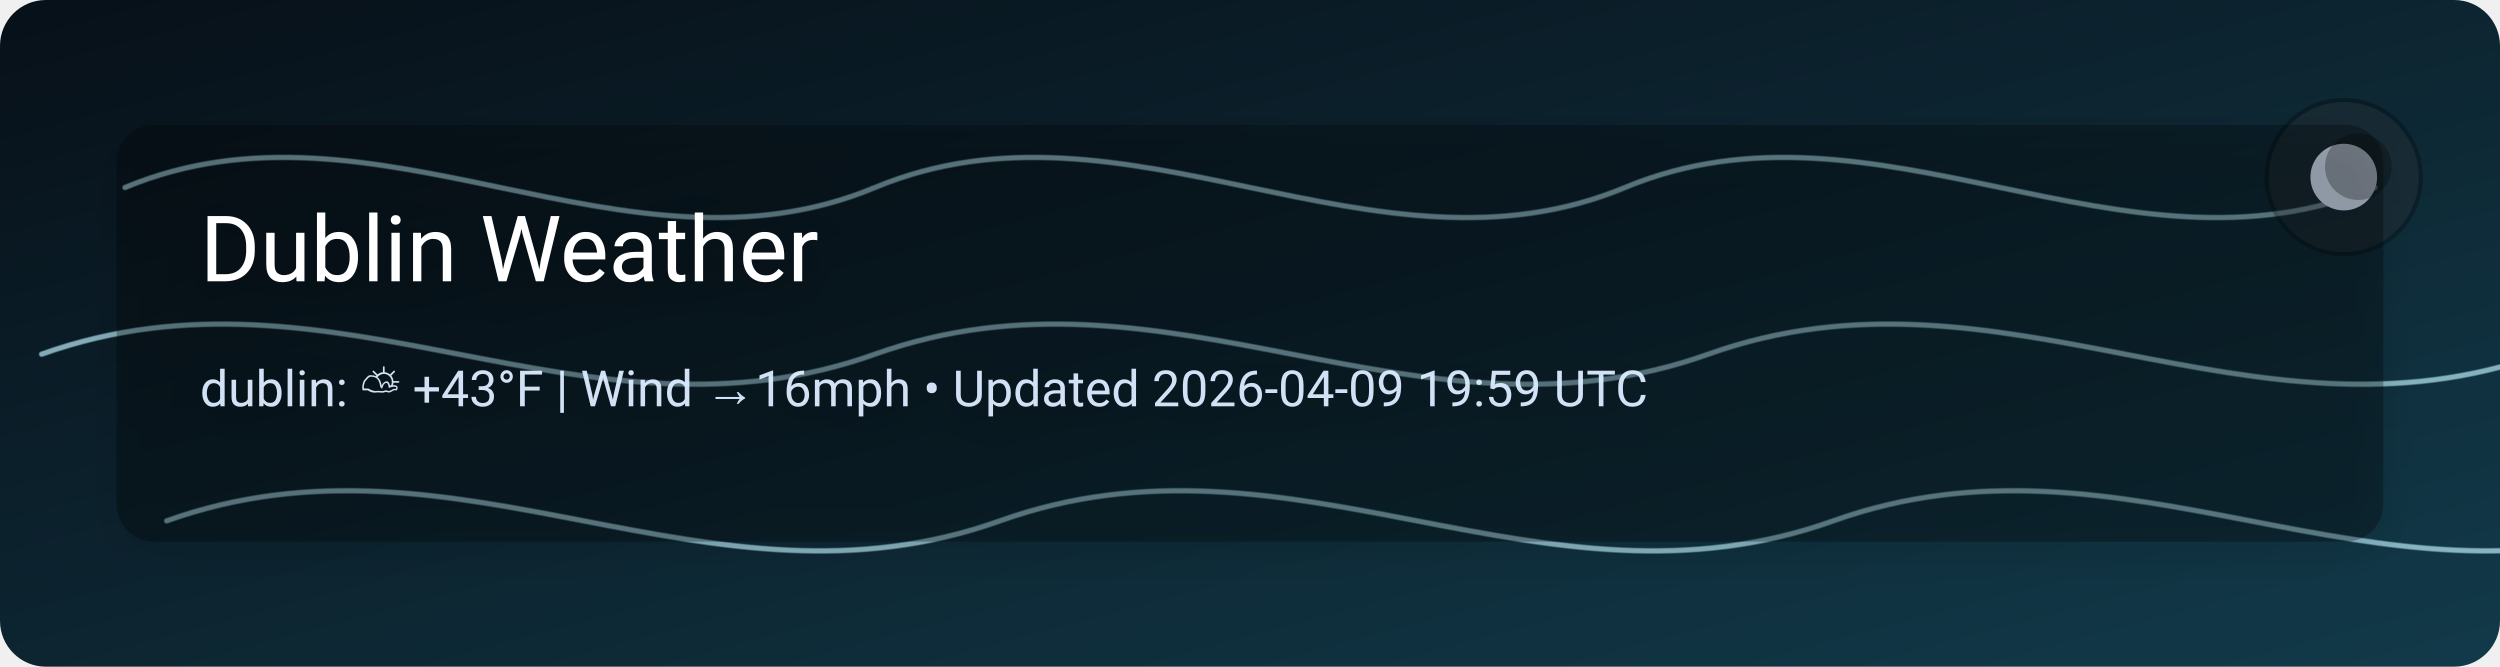
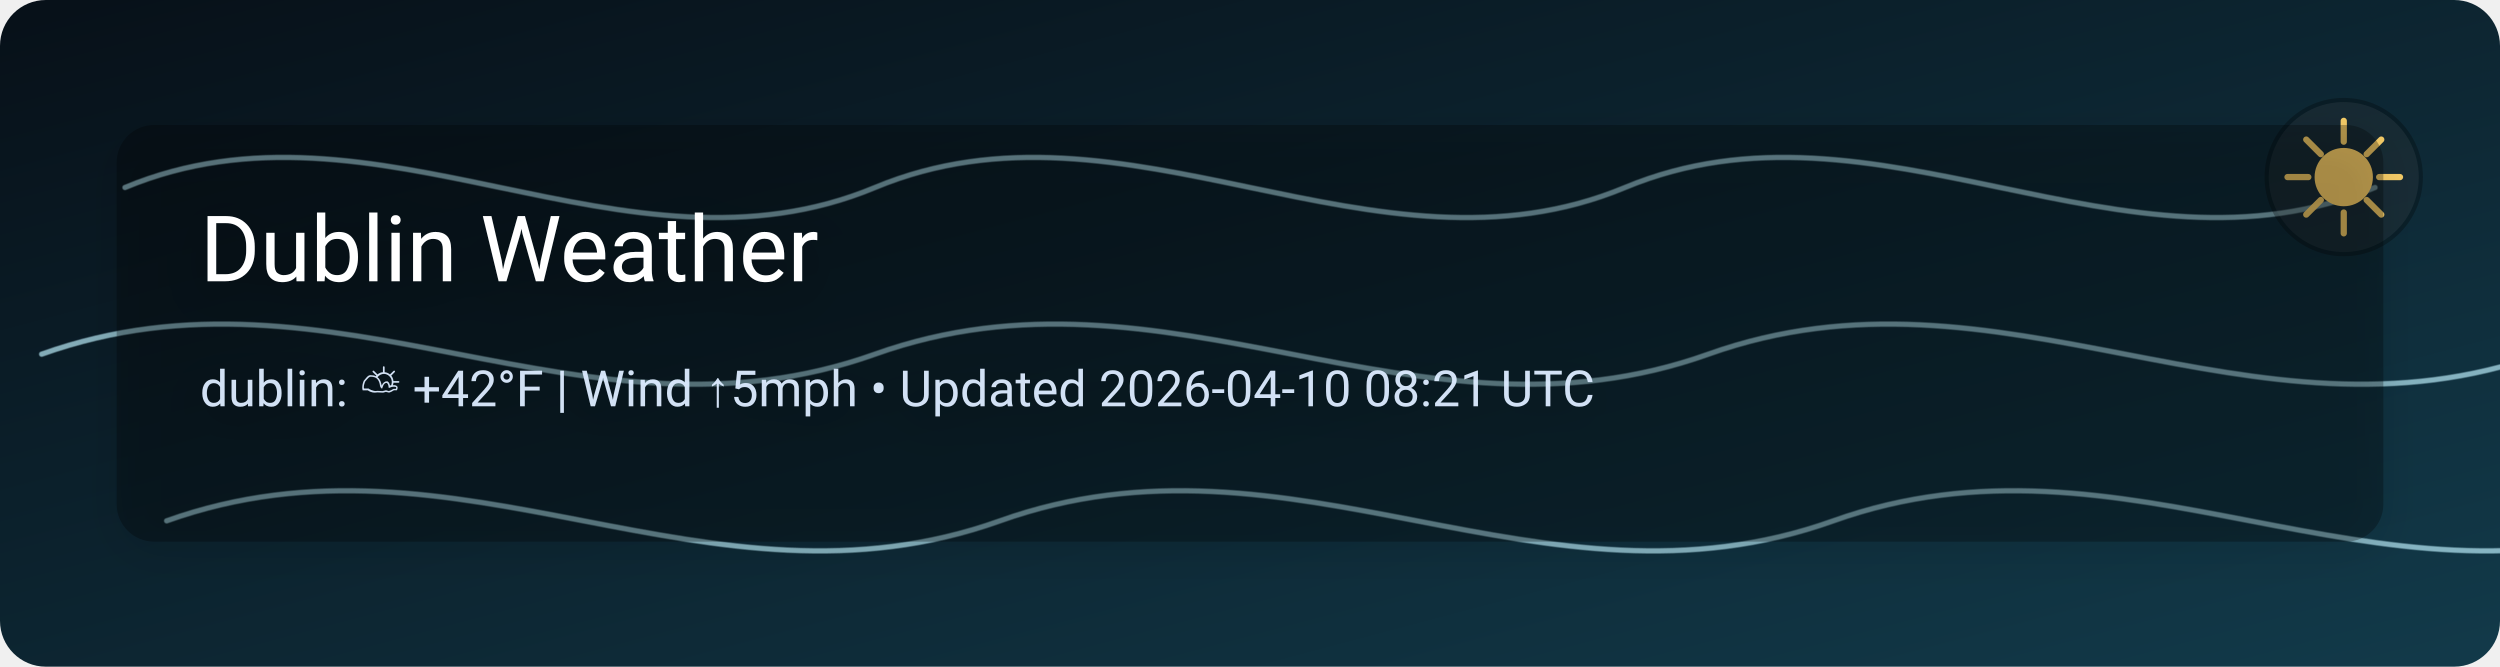
<svg xmlns="http://www.w3.org/2000/svg" width="1200" height="320" viewBox="0 0 1200 320">
  <defs>
    <linearGradient id="g" x1="0" y1="0" x2="1" y2="1">
      <stop offset="0" stop-color="#071018" />
      <stop offset="1" stop-color="#123a4a" />
    </linearGradient>
    <filter id="shadow" x="-20%" y="-20%" width="140%" height="140%">
      <feDropShadow dx="0" dy="6" stdDeviation="10" flood-color="#000" flood-opacity="0.35" />
    </filter>
  </defs>
  <style>
    .title { font: 44px system-ui, -apple-system, Segoe UI, Roboto, Arial; fill: #fff; }
    .sub   { font: 24px system-ui, -apple-system, Segoe UI, Roboto, Arial; fill: #dbeafe; opacity: .95; }
    .card  { fill: rgba(0,0,0,0.28); }

    @keyframes scrollDown { from { transform: translateY(-320px); } to { transform: translateY(0px); } }
    @keyframes scrollRight{ from { transform: translateX(-600px); } to { transform: translateX(0px); } }
    @keyframes scrollLeft { from { transform: translateX(0px); } to { transform: translateX(-600px); } }
    @keyframes driftDiag  { from { transform: translate(-180px,-140px); } to { transform: translate(180px,140px); } }
    @keyframes flash { 0%,90%,100% { opacity: 0; } 91%,93% { opacity: .65; } 94% { opacity: .1; } 95% { opacity: .45; } }

    .layerSlow  { opacity: .22; }
    .layerMed   { opacity: .30; }
    .layerFast  { opacity: .40; }

    .rainSlow { animation: scrollDown 2.6s linear infinite; }
    .rainMed  { animation: scrollDown 1.7s linear infinite; }
    .rainFast { animation: scrollDown 1.1s linear infinite; }

    .windSlow { animation: scrollRight 7.2s linear infinite; }
    .windMed  { animation: scrollRight 4.8s linear infinite; }
    .windFast { animation: scrollRight 3.2s linear infinite; }

    .fogSlow  { animation: scrollLeft 18s ease-in-out infinite; }
    .fogMed   { animation: scrollLeft 12s ease-in-out infinite; }
    .fogFast  { animation: scrollLeft 8s  ease-in-out infinite; }

    .snowSlow { animation: driftDiag 10s linear infinite; }
    .snowMed  { animation: driftDiag 7s  linear infinite; }
    .snowFast { animation: driftDiag 5s  linear infinite; }

    .flash { animation: flash 4.8s infinite; }

    /* Badge subtle float */
    @keyframes bob { 0%,100% { transform: translateY(0px); } 50% { transform: translateY(3px); } }
    .badge { animation: bob 2.8s ease-in-out infinite; }
  </style>
  <rect width="1200" height="320" rx="22" fill="url(#g)" />
  <g class="layerSlow windSlow" fill="none" stroke="#bff3ff" stroke-width="3" stroke-linecap="round">
    <path d="M 60 90 C 180 40, 300 140, 420 90 S 660 140, 780 90 S 1020 140, 1140 90" />
    <path d="M 20 170 C 160 120, 280 220, 420 170 S 680 220, 820 170 S 1080 220, 1220 170" />
    <path d="M 80 250 C 220 200, 340 300, 480 250 S 740 300, 880 250 S 1140 300, 1280 250" />
  </g>
  <g class="layerMed windMed" fill="none" stroke="#bff3ff" stroke-width="2.5" stroke-linecap="round">
    <path d="M 60 90 C 180 40, 300 140, 420 90 S 660 140, 780 90 S 1020 140, 1140 90" />
    <path d="M 20 170 C 160 120, 280 220, 420 170 S 680 220, 820 170 S 1080 220, 1220 170" />
    <path d="M 80 250 C 220 200, 340 300, 480 250 S 740 300, 880 250 S 1140 300, 1280 250" />
  </g>
  <g class="layerFast windFast" fill="none" stroke="#bff3ff" stroke-width="2" stroke-linecap="round">
    <path d="M 60 90 C 180 40, 300 140, 420 90 S 660 140, 780 90 S 1020 140, 1140 90" />
    <path d="M 20 170 C 160 120, 280 220, 420 170 S 680 220, 820 170 S 1080 220, 1220 170" />
    <path d="M 80 250 C 220 200, 340 300, 480 250 S 740 300, 880 250 S 1140 300, 1280 250" />
  </g>
  <g class="badge">
    <circle cx="1125" cy="85" r="38" fill="rgba(0,0,0,0.28)" />
    <circle cx="1125" cy="85" r="36" fill="rgba(255,255,255,0.06)" />
  </g>
  <g class="badge">
-     <circle cx="1125" cy="85" r="16" fill="#dbeafe" />
-     <circle cx="1132" cy="80" r="16" fill="rgba(0,0,0,0.28)" />
+     <circle cx="1125" cy="85" r="14" fill="#ffd36a" />
+     <g stroke="#ffd36a" stroke-width="3" stroke-linecap="round" opacity="0.95">
+       <line x1="1125" y1="58" x2="1125" y2="68" />
+       <line x1="1125" y1="102" x2="1125" y2="112" />
+       <line x1="1098" y1="85" x2="1108" y2="85" />
+       <line x1="1142" y1="85" x2="1152" y2="85" />
+       <line x1="1107" y1="67" x2="1114" y2="74" />
+       <line x1="1136" y1="96" x2="1143" y2="103" />
+       <line x1="1136" y1="74" x2="1143" y2="67" />
+       <line x1="1107" y1="103" x2="1114" y2="96" />
+     </g>
  </g>
  <g filter="url(#shadow)">
    <rect x="56" y="60" width="1088" height="200" rx="18" class="card" />
    <text x="96" y="135" class="title">Dublin Weather</text>
-     <text x="96" y="195" class="sub">dublin: ⛅  +43°F | Wind →16mph • Updated 2026-04-09 19:59 UTC</text>
+     <text x="96" y="195" class="sub">dublin: ⛅  +42°F | Wind ↑5mph • Updated 2026-04-10 08:21 UTC</text>
  </g>
</svg>
